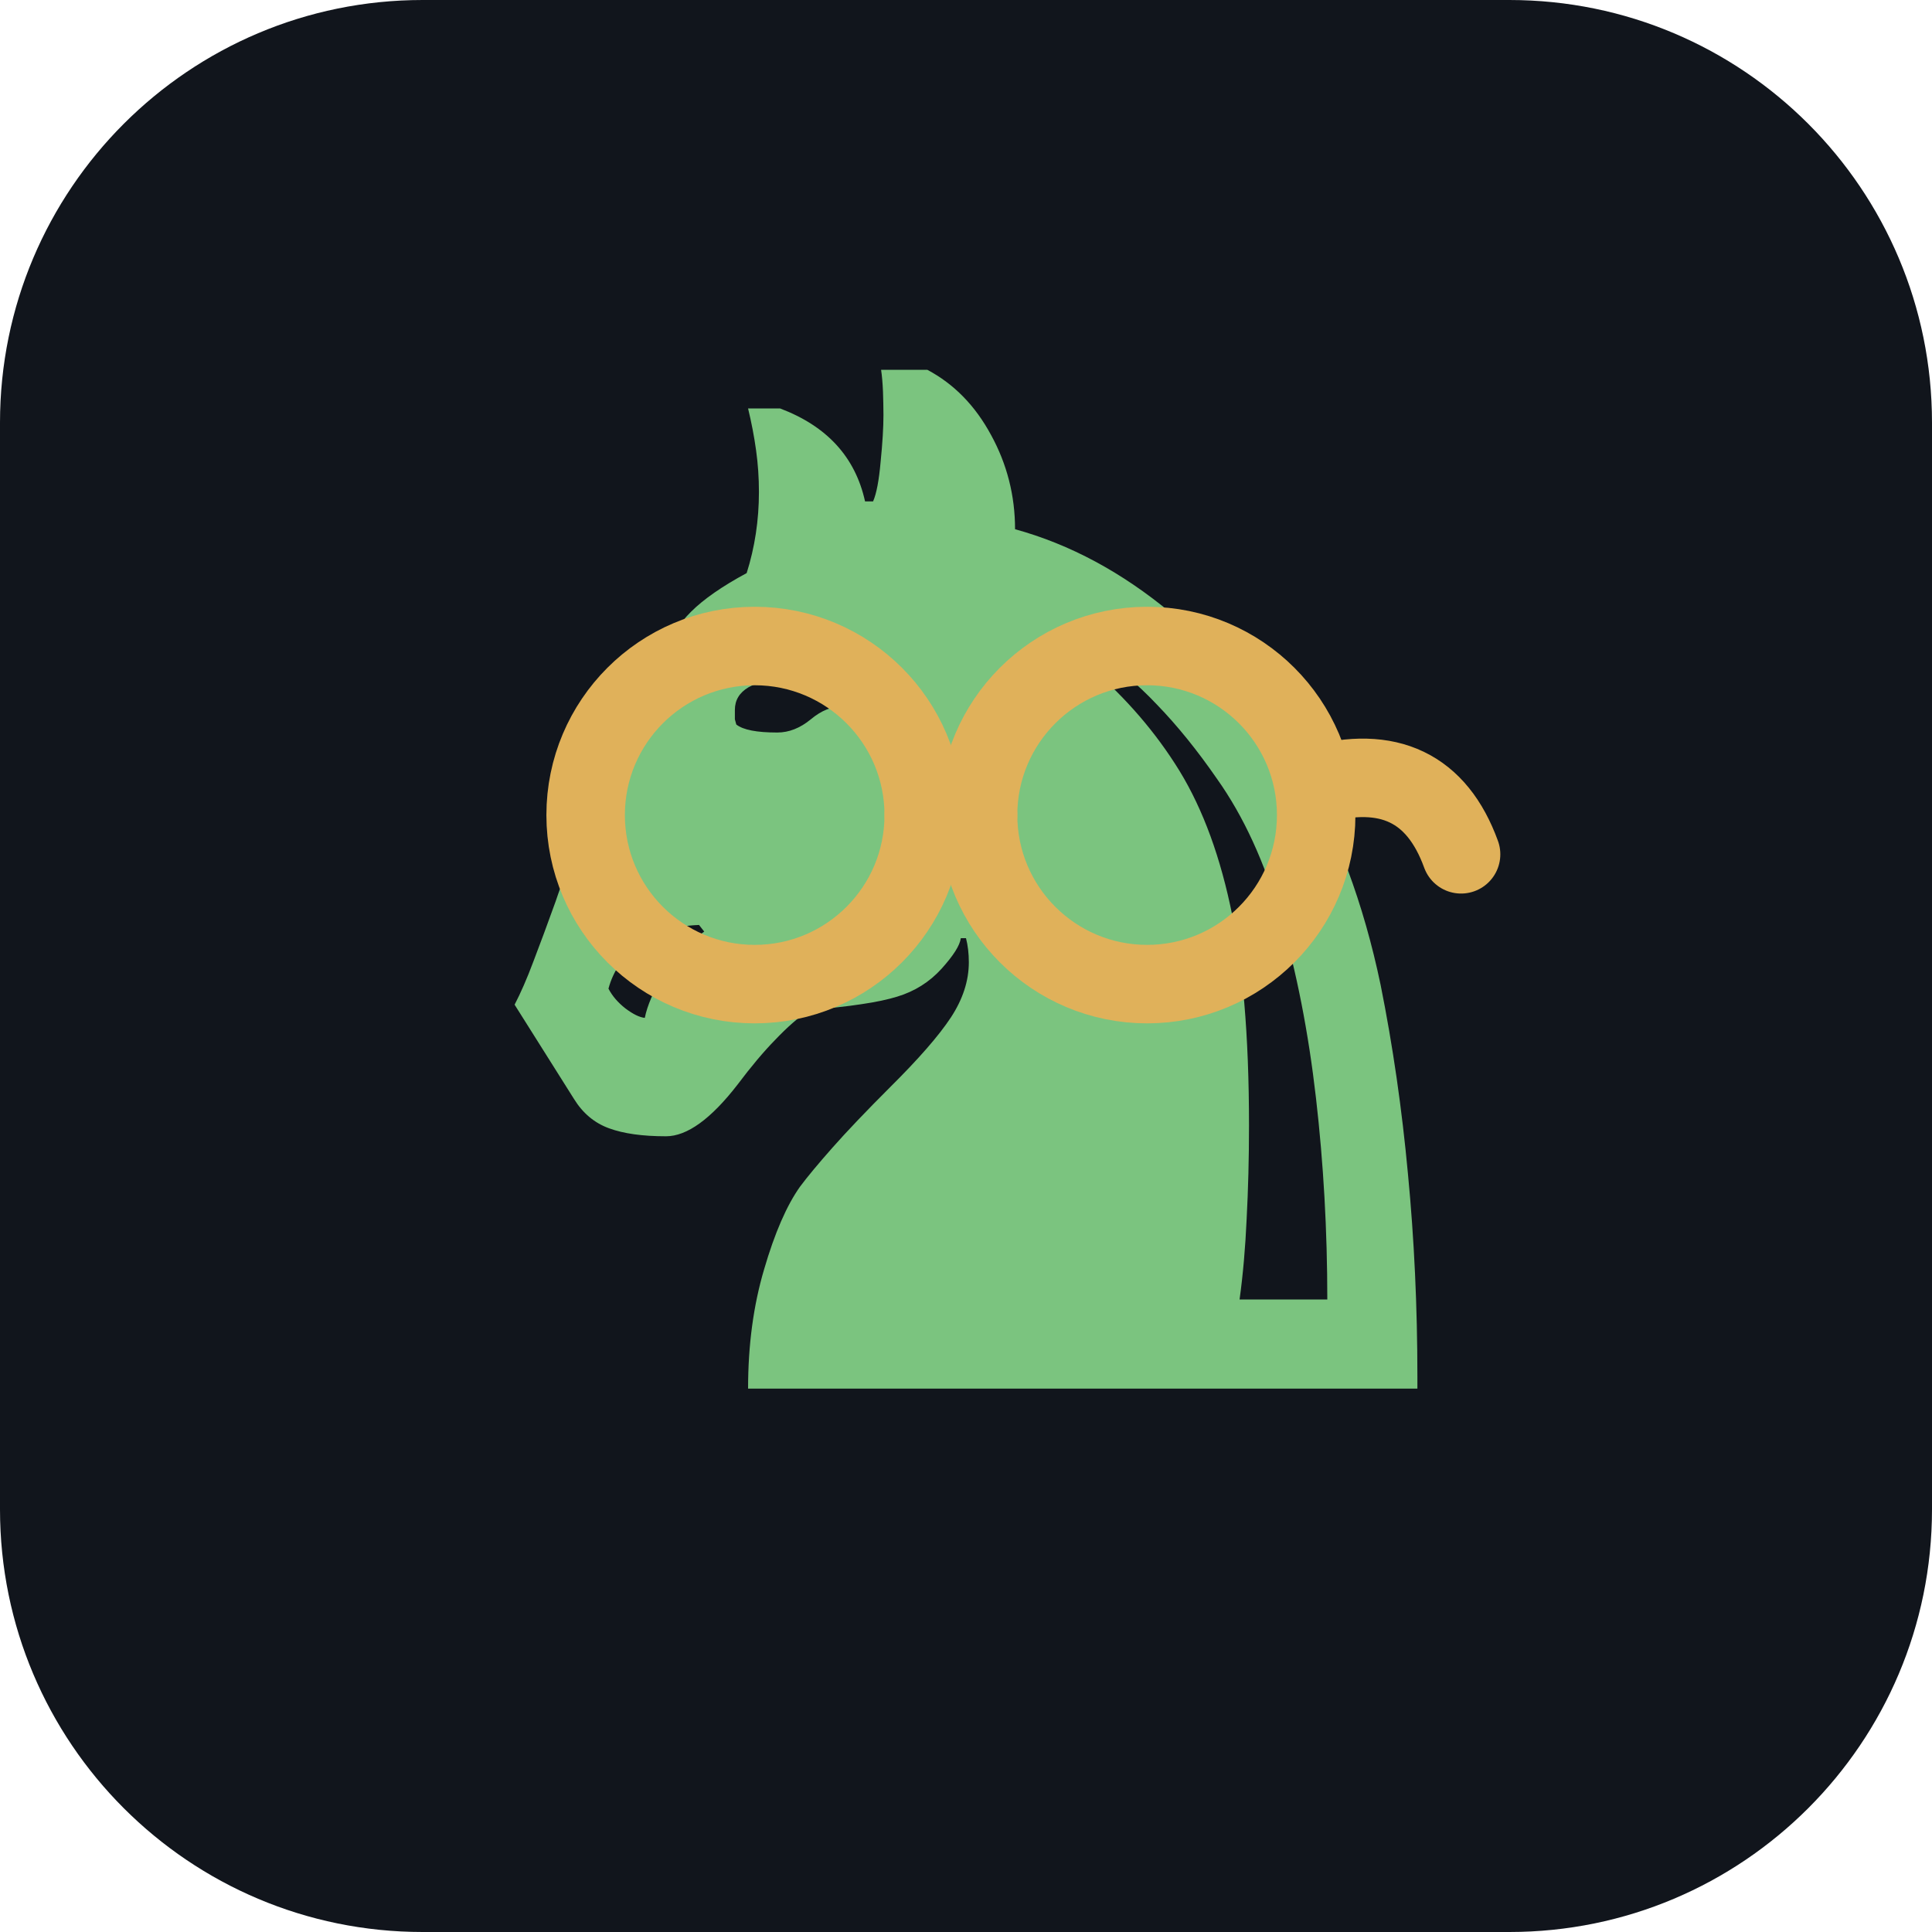
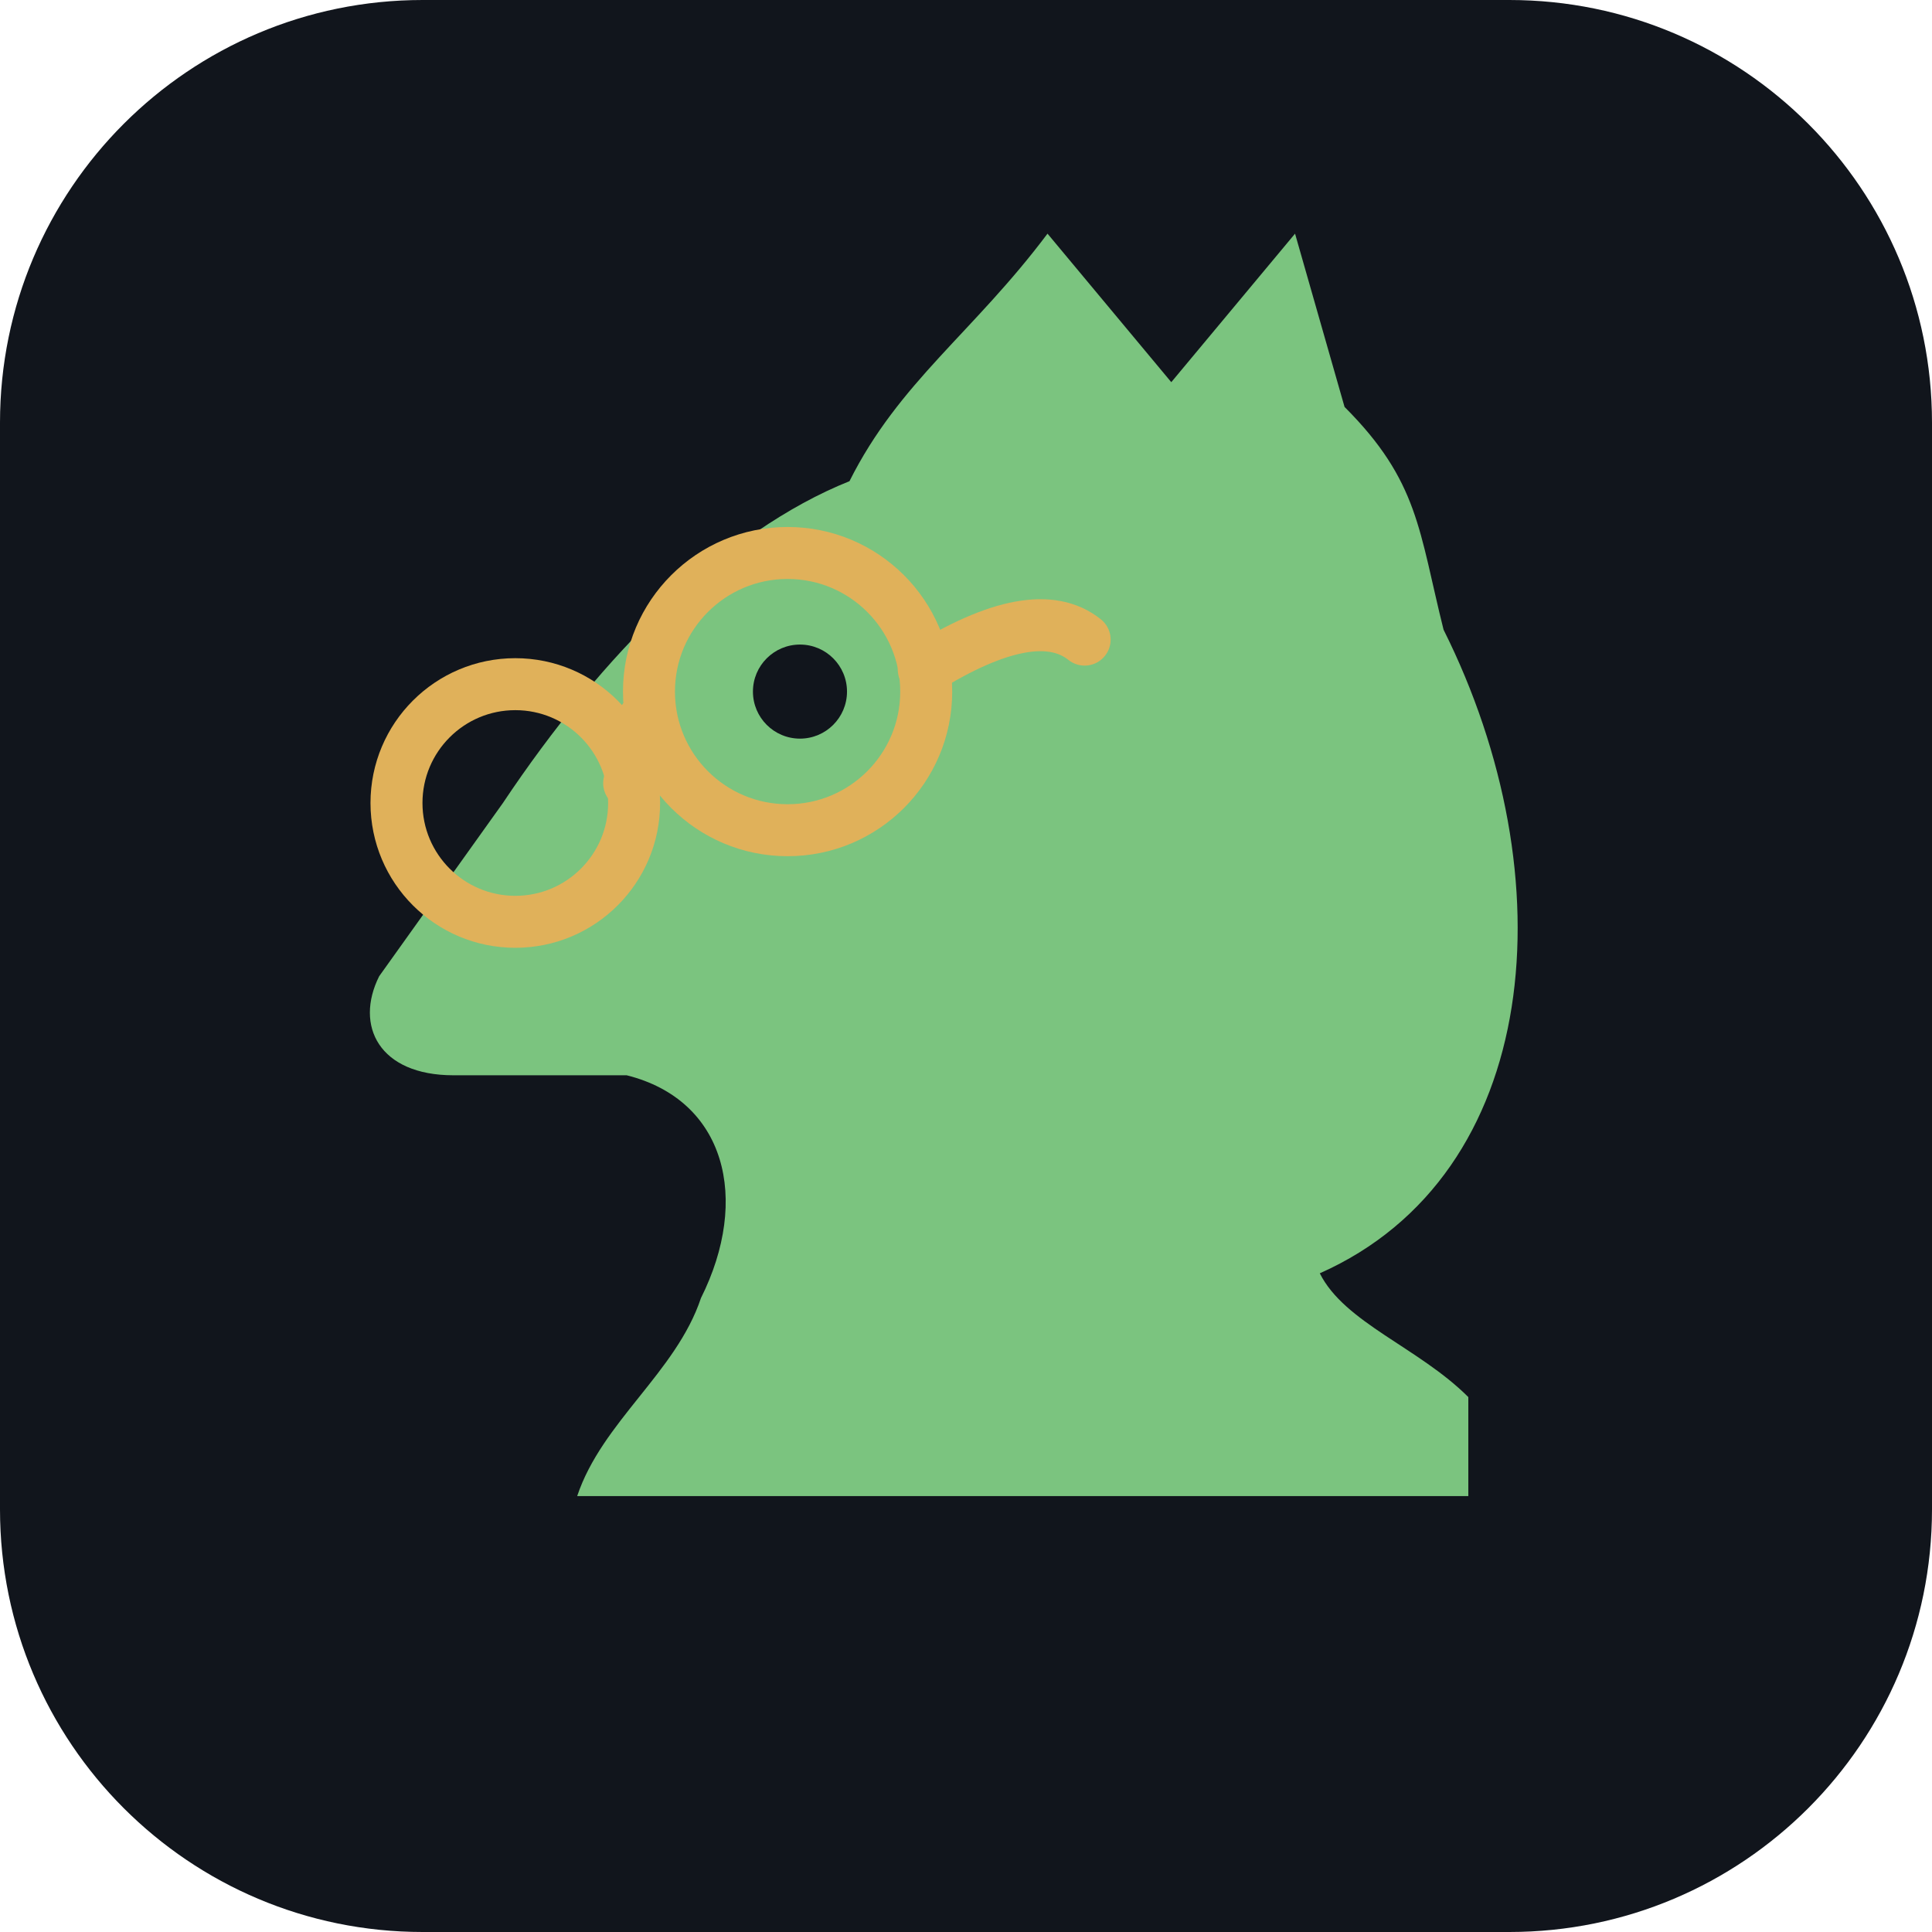
<svg xmlns="http://www.w3.org/2000/svg" viewBox="0 0 64 64">
  <rect width="64" height="64" rx="14" fill="#11151c" />
-   <text x="32" y="46" text-anchor="middle" font-size="44" fill="#7bc47f" font-family="'Segoe UI Symbol','Apple Symbols','Noto Sans Symbols2','DejaVu Sans',serif">♞</text>
-   <g fill="none" stroke="#e0b15a" stroke-width="2.6" stroke-linecap="round">
-     <circle cx="25" cy="27" r="5.6" />
-     <circle cx="38" cy="27" r="5.6" />
-     <path d="M30.6 27 h1.8" />
-     <path d="M43.6 26 q3.6 -1 4.8 2.3" />
+   <g transform="translate(6 2) scale(0.82)">
+     <path d="M14 58 L52 58 L52 54 C50 52 47 51 46 49 C55 45 56 33 51 23 C50 19 50 17 47 14 L45 7 L40 13 L35 7 C32 11 29 13 27 17 C22 19 17 24 13 30 L8 37 C7 39 8 41 11 41 L18 41 C22 42 23 46 21 50 C20 53 17 55 16 58 Z" fill="#7bc47f" />
+     <circle cx="25" cy="25.5" r="1.9" fill="#11151c" />
+     <g fill="none" stroke="#e0b15a" stroke-width="2.1" stroke-linecap="round" stroke-linejoin="round">
+       <circle cx="24.5" cy="25.5" r="5.6" />
+       <circle cx="13.5" cy="30" r="4.8" />
+       <path d="M18.7 26.6 L18.1 29.2" />
+       <path d="M30 24.6 Q34.5 21.8 36.5 23.4" />
+     </g>
  </g>
</svg>
